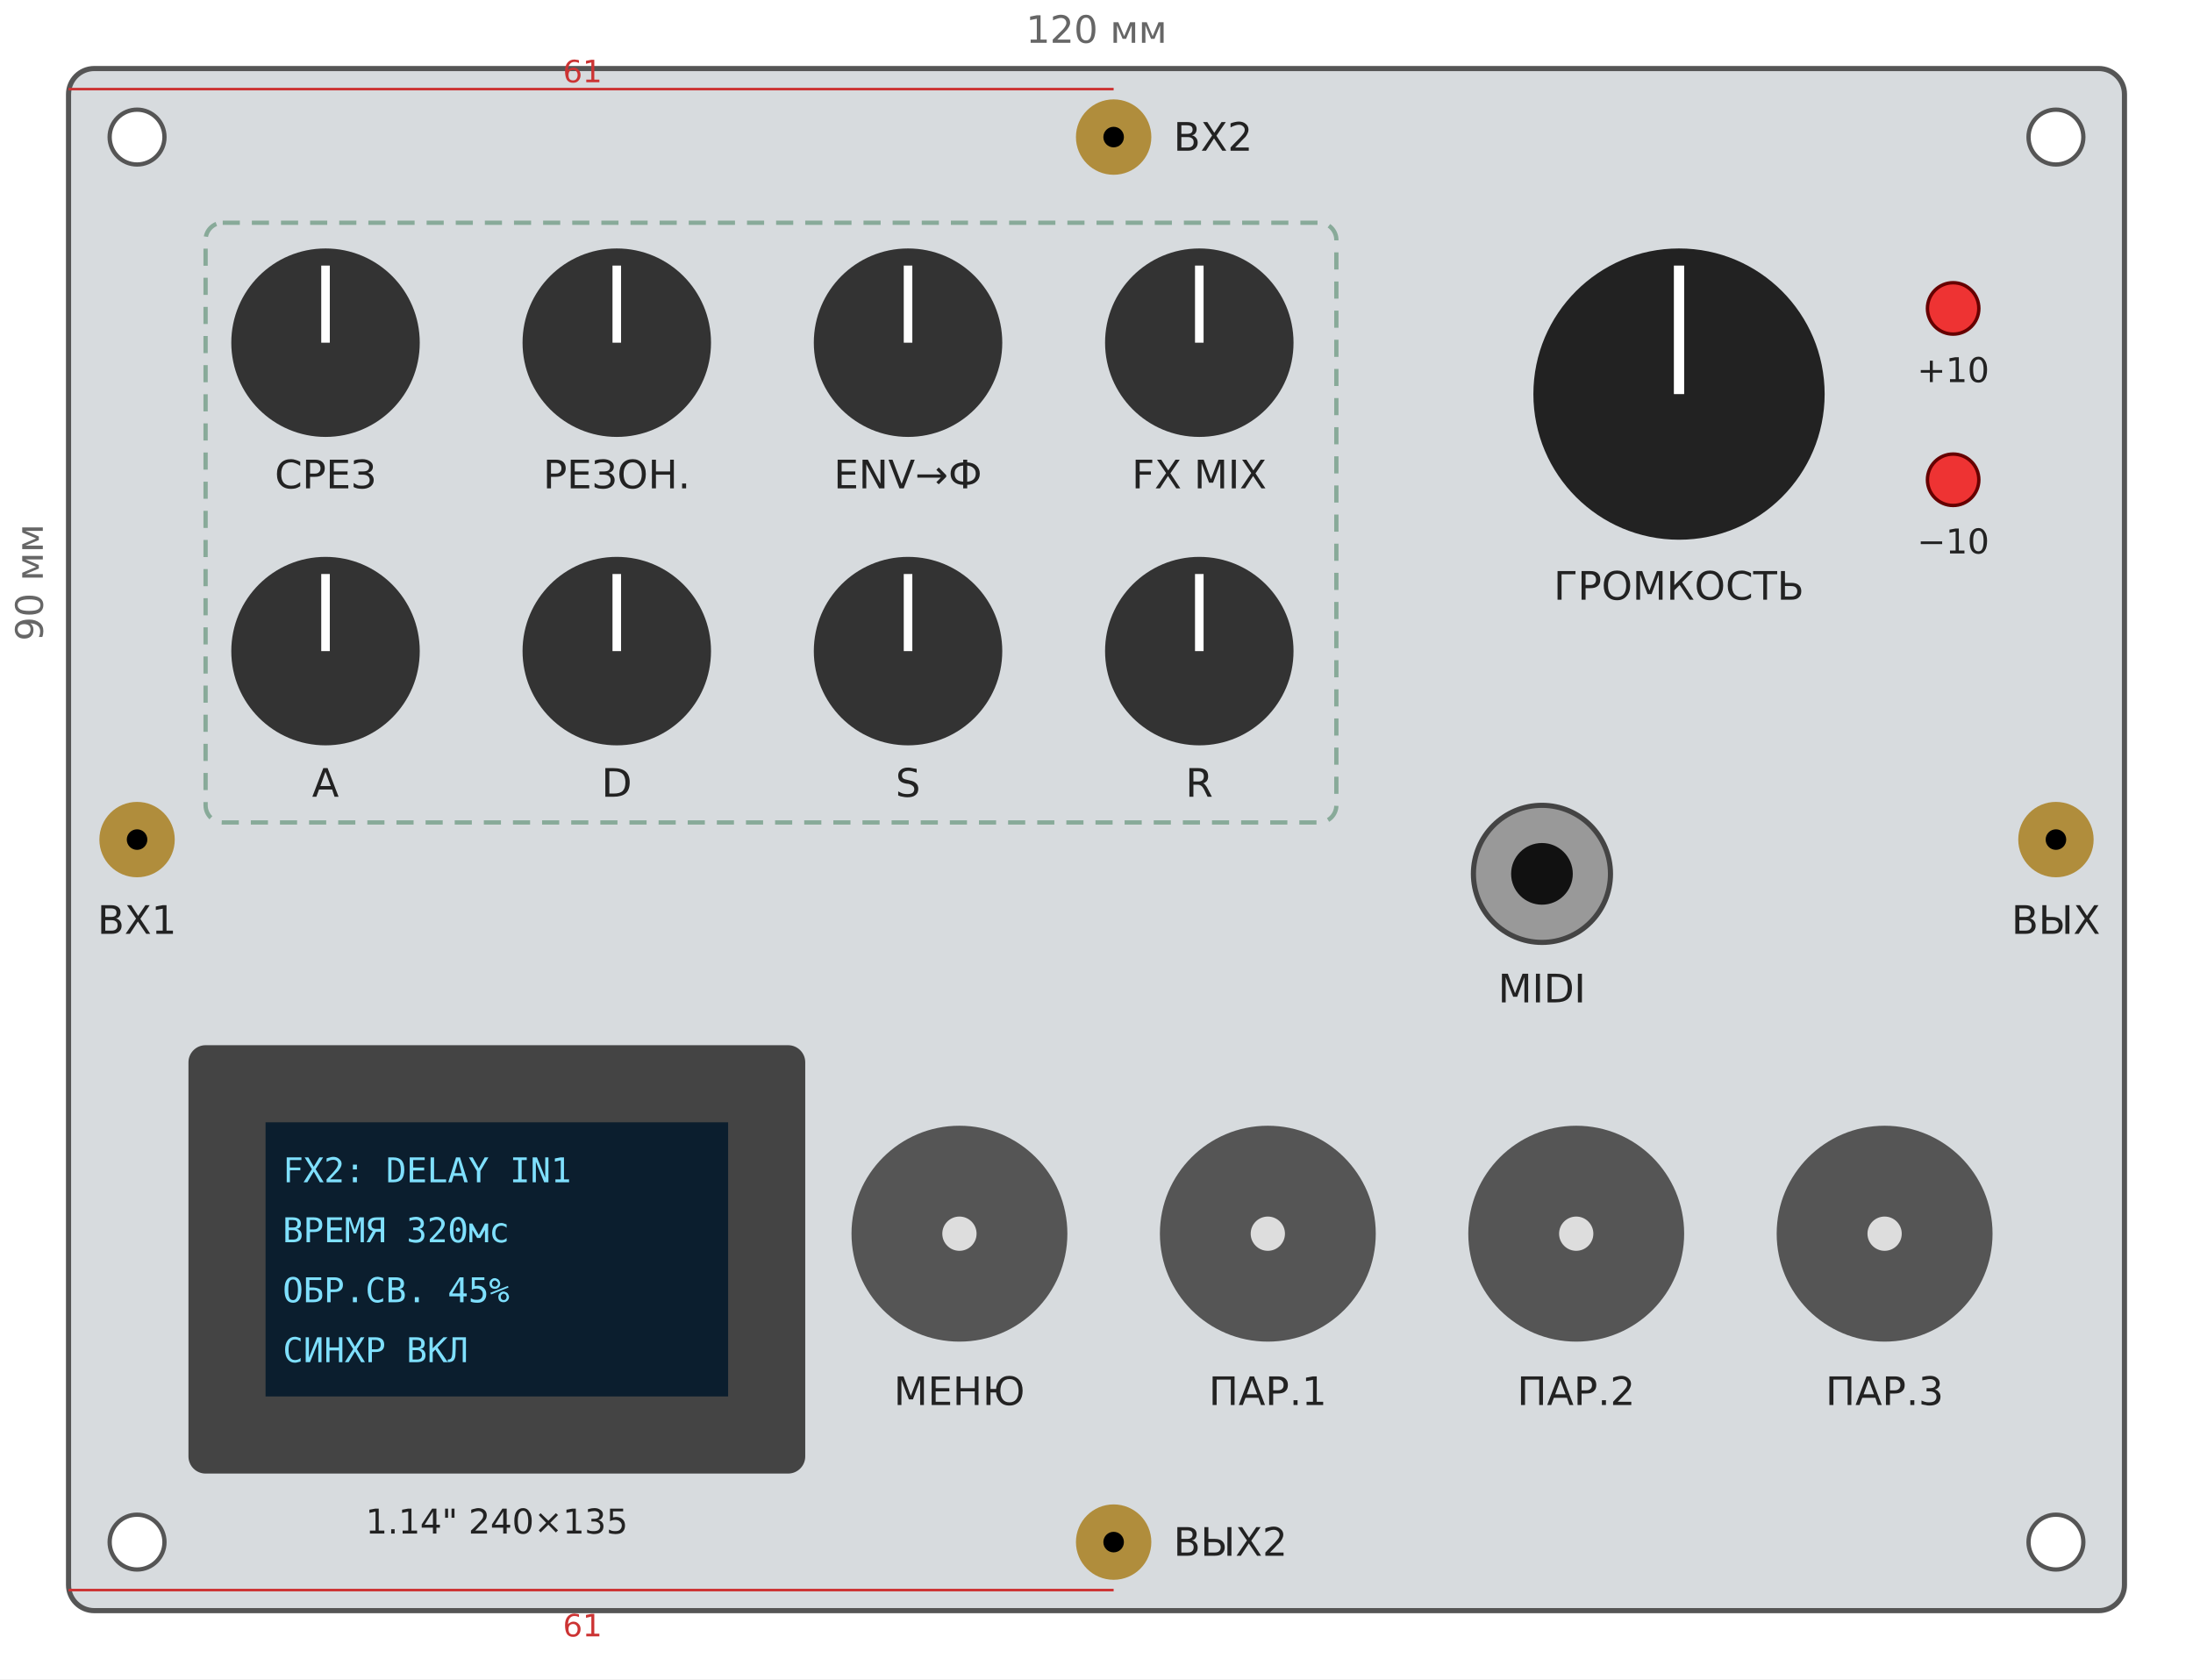
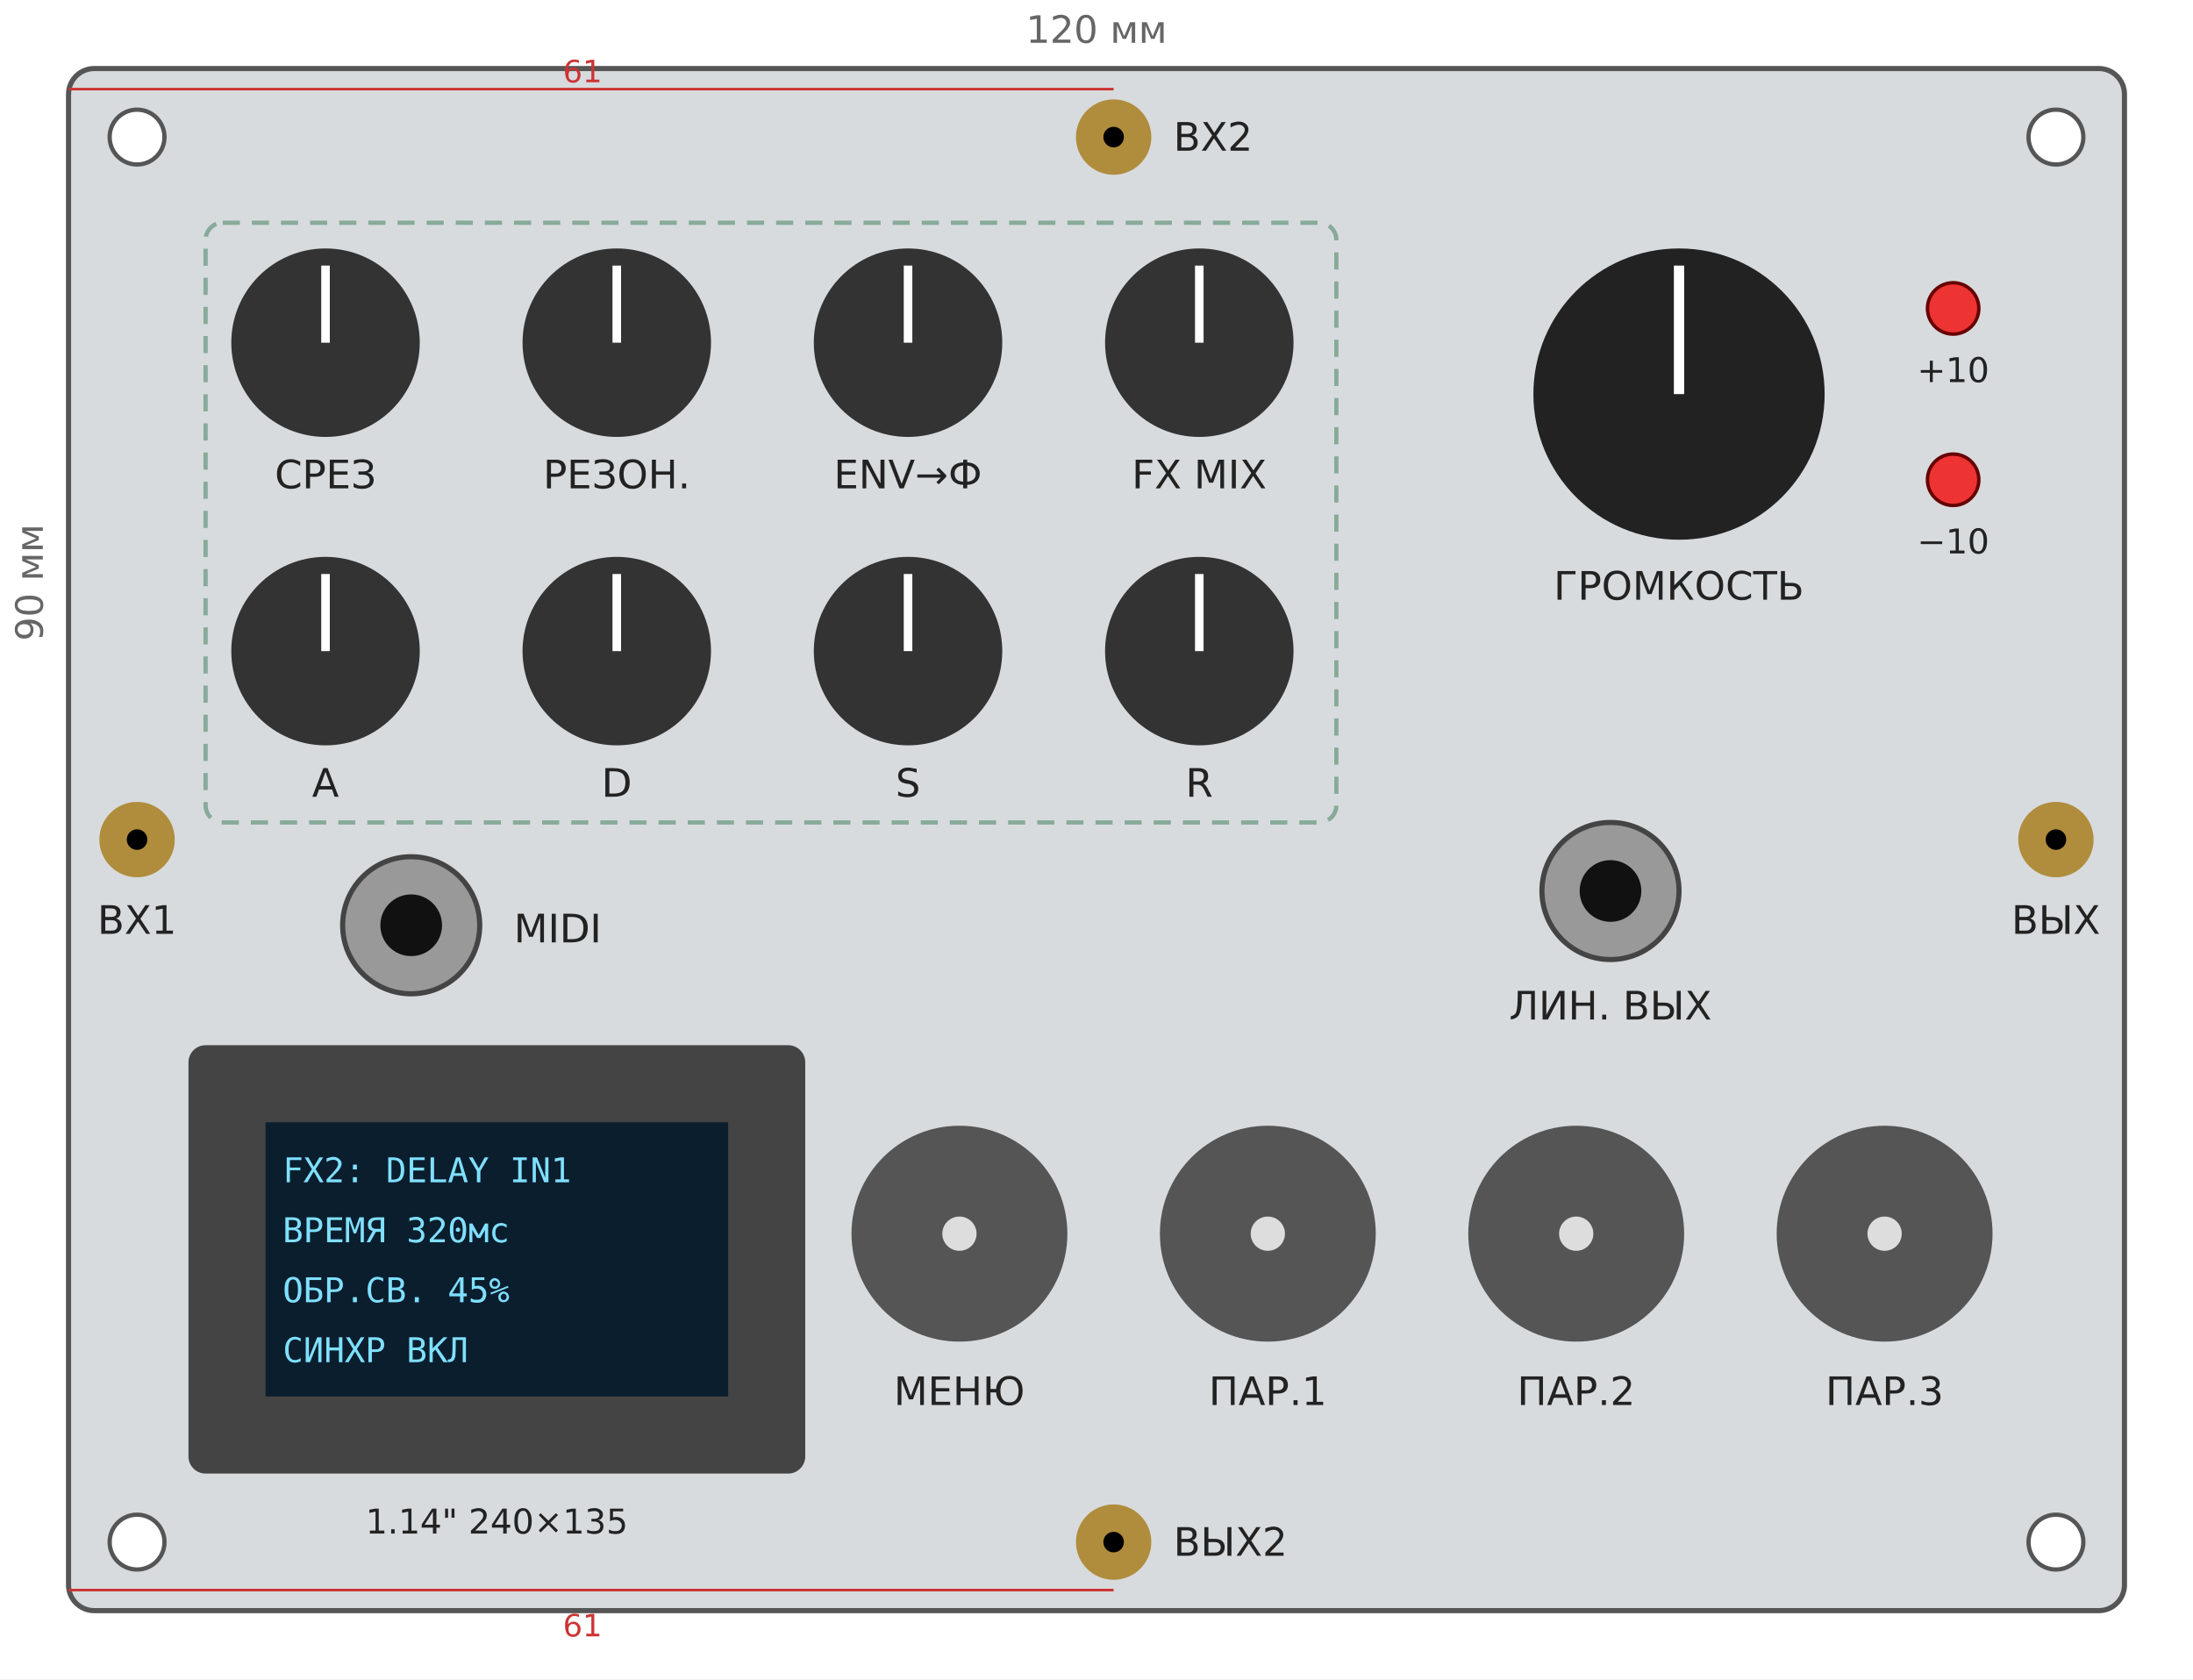
<svg xmlns="http://www.w3.org/2000/svg" viewBox="-4 -4 128 98" width="1024" height="784" font-family="DejaVu Sans, Arial, sans-serif">
  <defs>
    <g id="pin">
      <circle r="2.2" fill="#b08d3c" />
      <circle r="0.6" fill="#000" />
    </g>
    <g id="pot">
      <circle r="5.5" fill="#333" />
      <line x1="0" y1="0" x2="0" y2="-4.5" stroke="#fff" stroke-width="0.5" />
    </g>
    <g id="enc">
      <circle r="6.3" fill="#555" />
      <circle r="1" fill="#ddd" />
    </g>
  </defs>
  <rect x="-4" y="-4" width="128" height="98" fill="#ffffff" />
  <rect x="0" y="0" width="120" height="90" rx="1.5" fill="#d7dbde" stroke="#555" stroke-width="0.3" />
  <g fill="#fff" stroke="#555" stroke-width="0.25">
    <circle cx="4" cy="4" r="1.6" />
    <circle cx="116" cy="4" r="1.6" />
    <circle cx="4" cy="86" r="1.6" />
    <circle cx="116" cy="86" r="1.6" />
  </g>
  <g font-size="2.3" text-anchor="middle" fill="#222">
    <use href="#pin" x="4" y="45" />
    <text x="4" y="50.5">ВХ1</text>
    <use href="#pin" x="61" y="4" />
    <text x="64.5" y="4.8" text-anchor="start">ВХ2</text>
    <use href="#pin" x="116" y="45" />
    <text x="116" y="50.5">ВЫХ</text>
    <use href="#pin" x="61" y="86" />
    <text x="64.5" y="86.8" text-anchor="start">ВЫХ2</text>
    <rect x="8" y="9" width="66" height="35" rx="1" fill="none" stroke="#8a9" stroke-width="0.25" stroke-dasharray="1 0.7" />
    <use href="#pot" x="15" y="16" />
    <text x="15" y="24.5">СРЕЗ</text>
    <use href="#pot" x="32" y="16" />
    <text x="32" y="24.5">РЕЗОН.</text>
    <use href="#pot" x="49" y="16" />
    <text x="49" y="24.5">ENV→Ф</text>
    <use href="#pot" x="66" y="16" />
    <text x="66" y="24.5">FX MIX</text>
    <use href="#pot" x="15" y="34" />
    <text x="15" y="42.5">A</text>
    <use href="#pot" x="32" y="34" />
    <text x="32" y="42.5">D</text>
    <use href="#pot" x="49" y="34" />
    <text x="49" y="42.5">S</text>
    <use href="#pot" x="66" y="34" />
    <text x="66" y="42.5">R</text>
    <circle cx="94" cy="19" r="8.5" fill="#222" />
    <line x1="94" y1="19" x2="94" y2="11.5" stroke="#fff" stroke-width="0.6" />
    <text x="94" y="31">ГРОМКОСТЬ</text>
    <g font-size="2">
      <circle cx="110" cy="14" r="1.5" fill="#e33" stroke="#600" stroke-width="0.2" />
      <text x="110" y="18.3">+10</text>
      <circle cx="110" cy="24" r="1.5" fill="#e33" stroke="#600" stroke-width="0.2" />
      <text x="110" y="28.3">−10</text>
    </g>
-     <circle cx="86" cy="47" r="4" fill="#999" stroke="#444" stroke-width="0.3" />
-     <circle cx="86" cy="47" r="1.8" fill="#111" />
-     <text x="86" y="54.5">MIDI</text>
+     <circle cx="20" cy="50" r="4" fill="#999" stroke="#444" stroke-width="0.3" />
+     <circle cx="20" cy="50" r="1.8" fill="#111" />
+     <text x="26" y="51" text-anchor="start">MIDI</text>
+     <circle cx="90" cy="48" r="4" fill="#999" stroke="#444" stroke-width="0.3" />
+     <circle cx="90" cy="48" r="1.8" fill="#111" />
+     <text x="90" y="55.5">ЛИН. ВЫХ</text>
    <rect x="7" y="57" width="36" height="25" rx="1" fill="#444" />
    <rect x="11.5" y="61.5" width="27" height="16" fill="#0b1e2e" />
    <g font-size="2.0" text-anchor="start" fill="#7fe0ff" font-family="DejaVu Sans Mono, monospace">
      <text x="12.5" y="65">FX2: DELAY  IN1</text>
      <text x="12.5" y="68.5">ВРЕМЯ   320мс</text>
      <text x="12.5" y="72">ОБР.СВ.  45%</text>
      <text x="12.5" y="75.5">СИНХР   ВКЛ</text>
    </g>
    <text x="25" y="85.5" font-size="2">1.14" 240×135</text>
    <use href="#enc" x="52" y="68" />
    <text x="52" y="78">МЕНЮ</text>
    <use href="#enc" x="70" y="68" />
    <text x="70" y="78">ПАР.1</text>
    <use href="#enc" x="88" y="68" />
    <text x="88" y="78">ПАР.2</text>
    <use href="#enc" x="106" y="68" />
    <text x="106" y="78">ПАР.3</text>
  </g>
  <g font-size="1.8" fill="#c33" stroke="none" text-anchor="middle">
    <line x1="0" y1="1.2" x2="61" y2="1.2" stroke="#c33" stroke-width="0.15" />
    <text x="30" y="0.8">61</text>
    <line x1="0" y1="88.8" x2="61" y2="88.8" stroke="#c33" stroke-width="0.15" />
    <text x="30" y="91.5">61</text>
  </g>
  <g font-size="2.2" fill="#666" text-anchor="middle">
    <text x="60" y="-1.5">120 мм</text>
    <text x="-1.5" y="30" transform="rotate(-90 -1.5 30)">90 мм</text>
  </g>
</svg>
